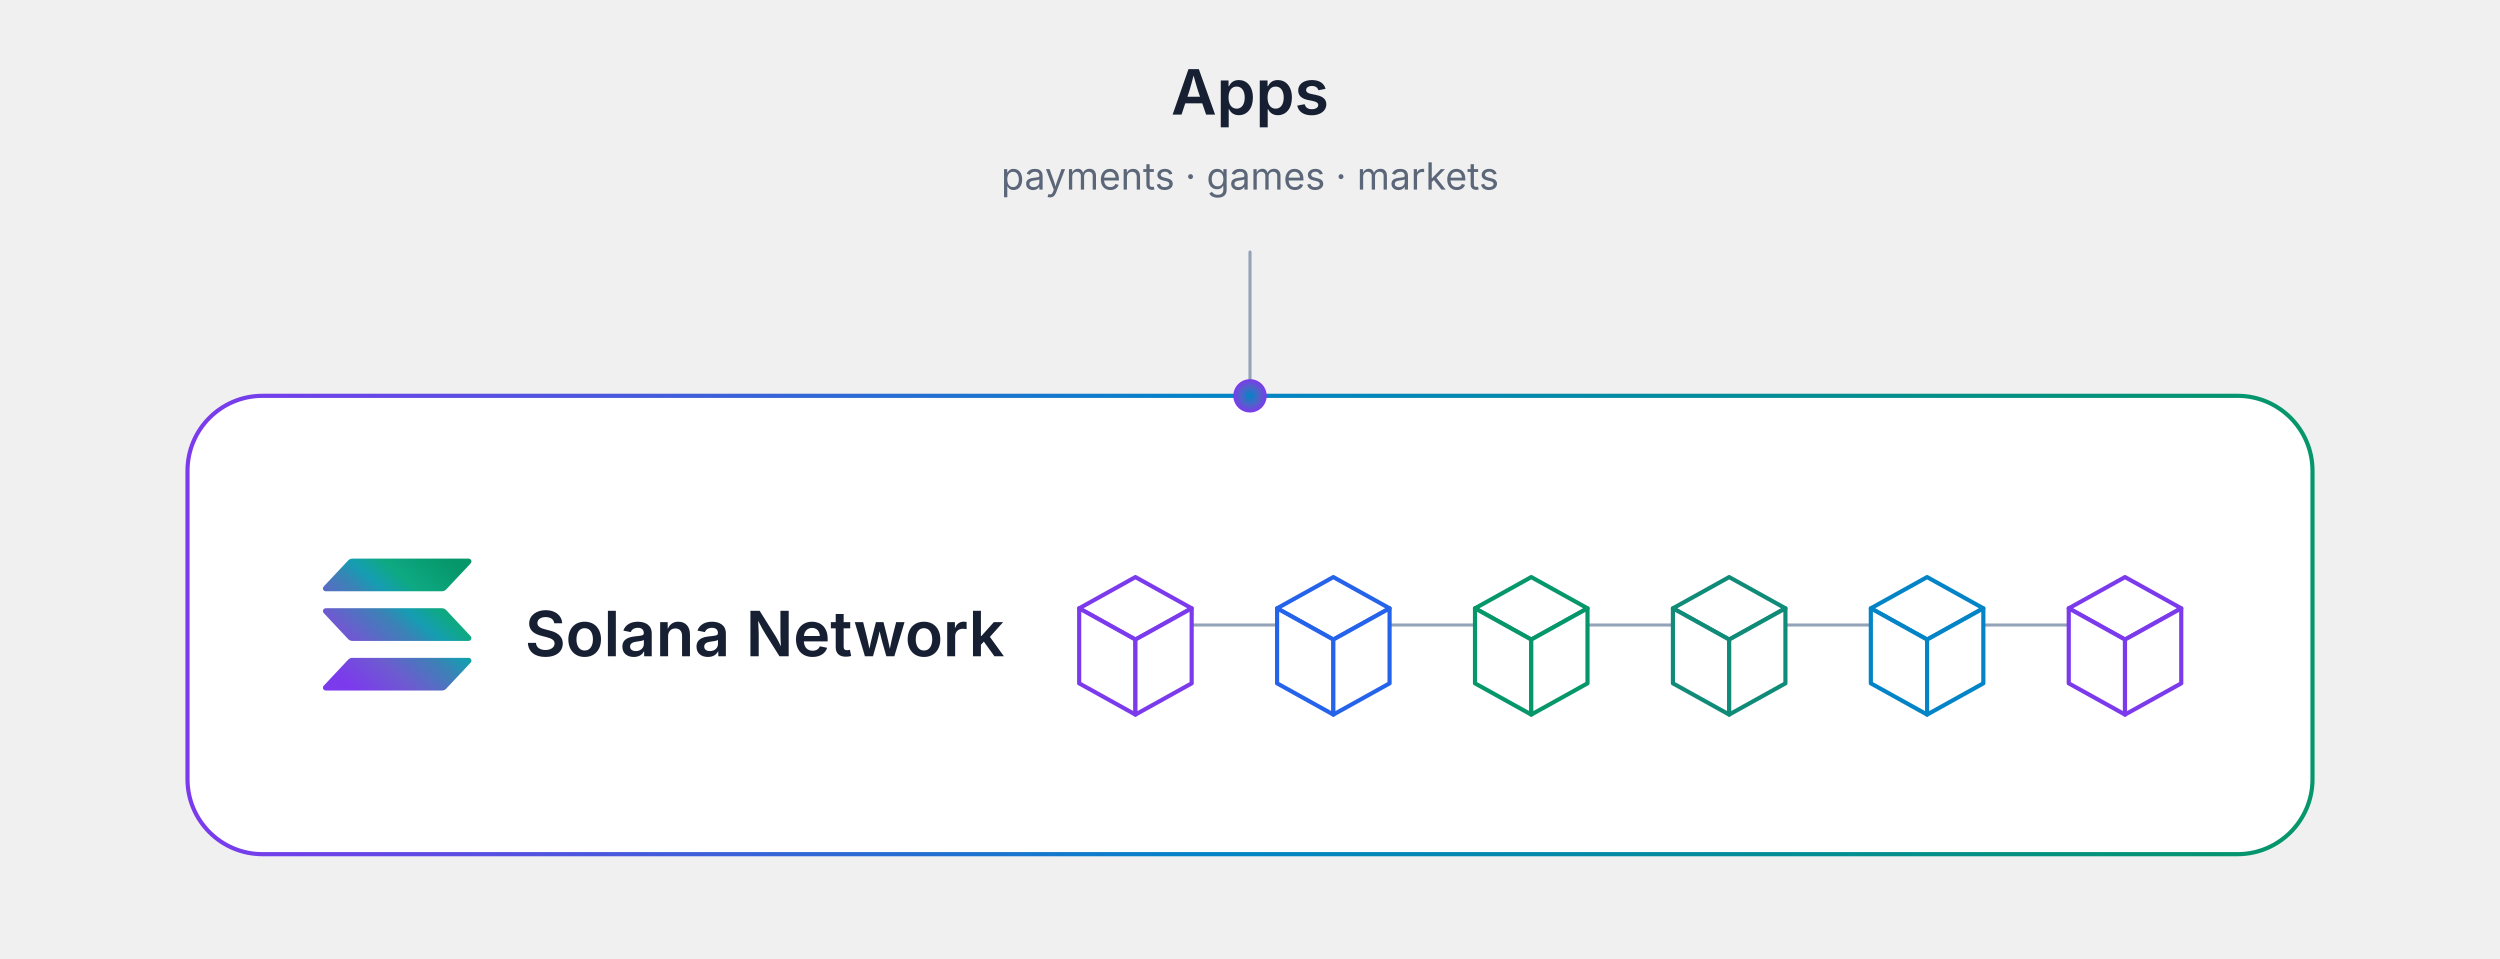
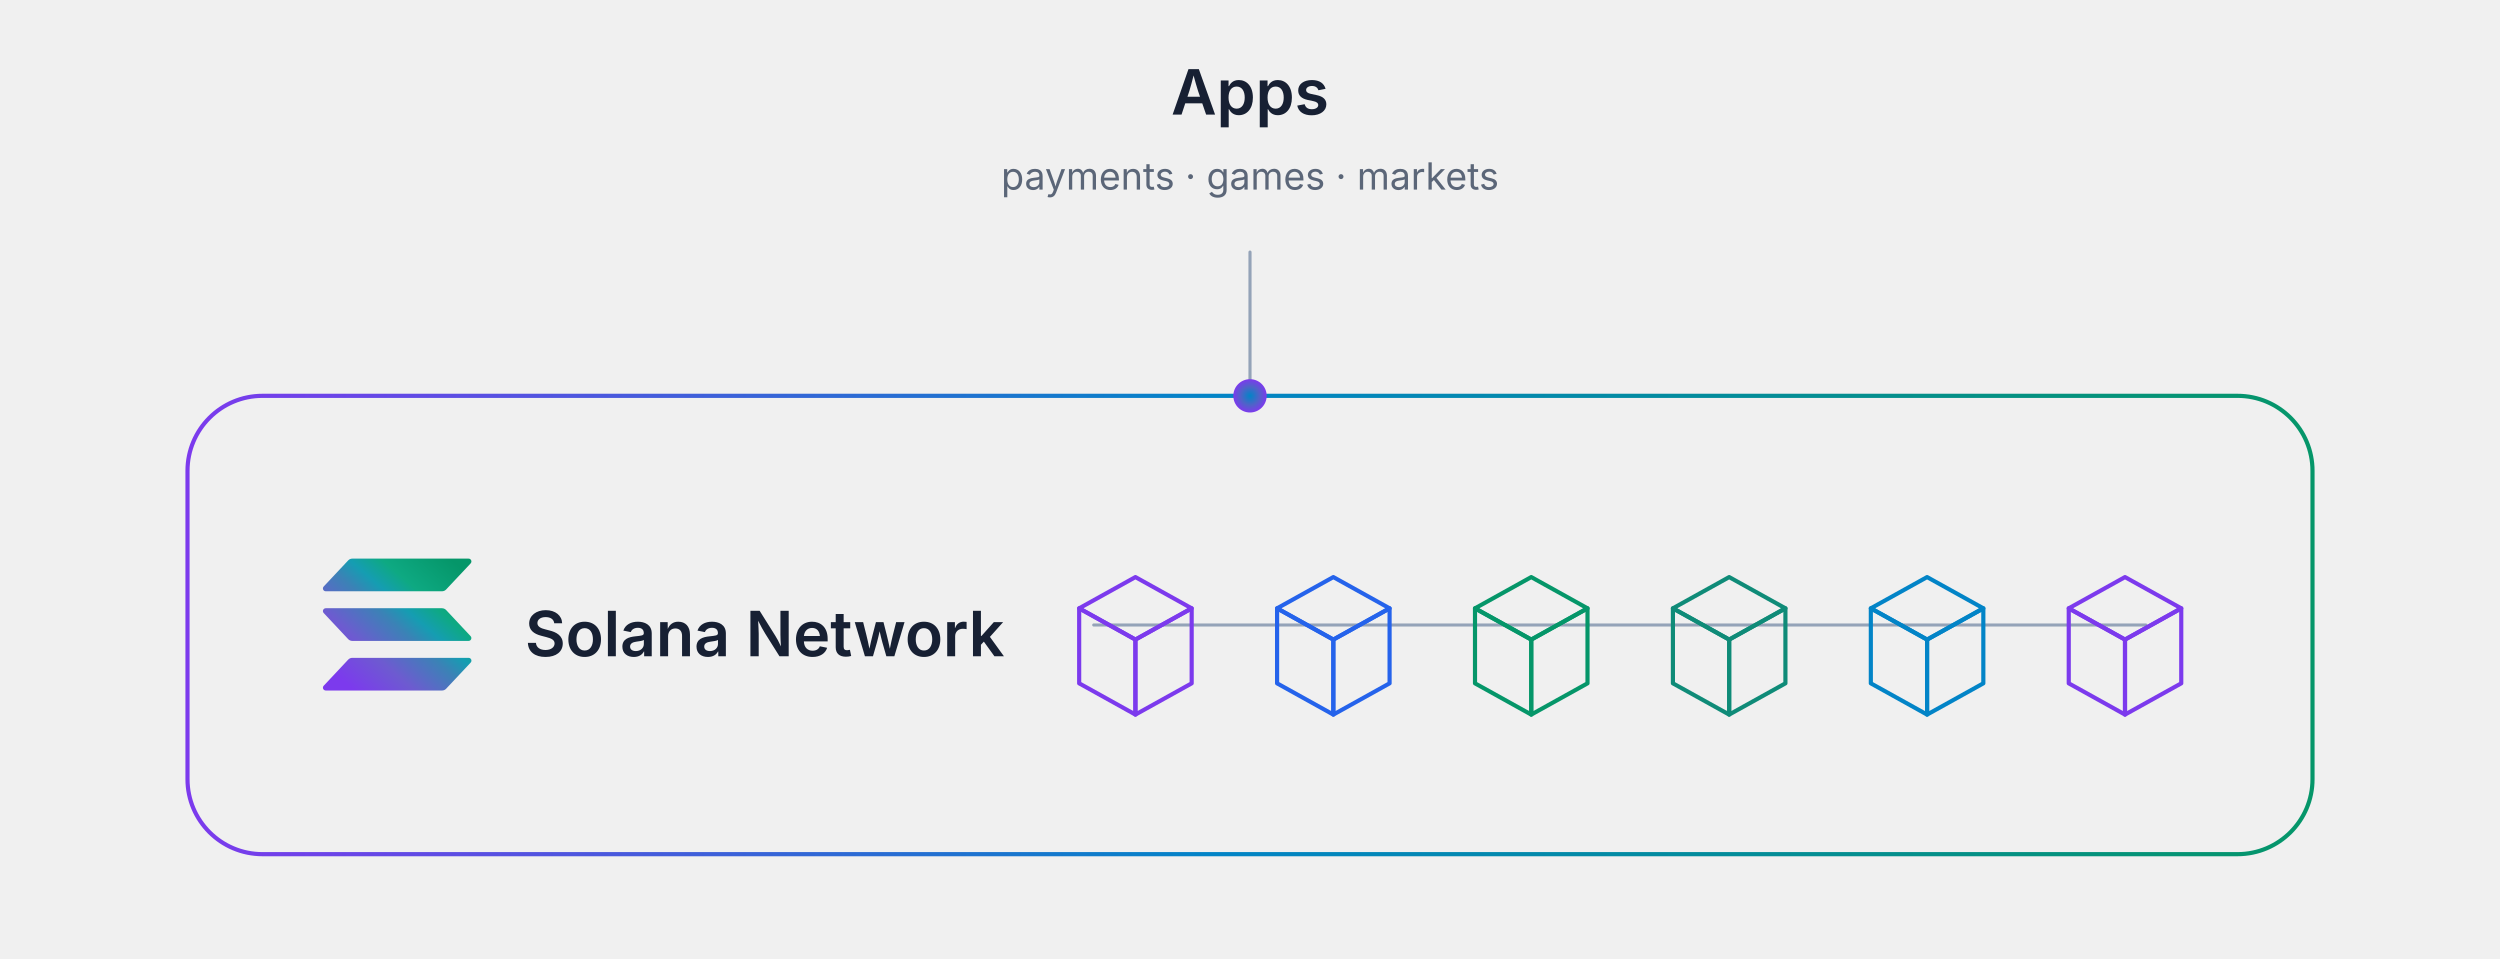
<svg xmlns="http://www.w3.org/2000/svg" width="1200" height="460" viewBox="0 0 1200 460" role="img" aria-labelledby="title desc">
  <defs>
    <linearGradient id="network-gradient" x1="90" y1="230" x2="1110" y2="230" gradientUnits="userSpaceOnUse">
      <stop stop-color="#7c3aed" />
      <stop offset=".48" stop-color="#0284c7" />
      <stop offset="1" stop-color="#059669" />
    </linearGradient>
    <linearGradient id="solana-mark-gradient" x1="2.561" y1="27.642" x2="27.258" y2="-.397" gradientUnits="userSpaceOnUse">
      <stop offset=".08" stop-color="#7c3aed" />
      <stop offset=".3" stop-color="#6d5bd0" />
      <stop offset=".5" stop-color="#3b82b6" />
      <stop offset=".6" stop-color="#159db2" />
      <stop offset=".72" stop-color="#0ea982" />
      <stop offset=".97" stop-color="#059669" />
    </linearGradient>
    <radialGradient id="connection-gradient">
      <stop stop-color="#0284c7" />
      <stop offset=".55" stop-color="#4f63c8" />
      <stop offset="1" stop-color="#7c3aed" />
    </radialGradient>
  </defs>
  <style>
-     .heading{fill:#172033;font:600 30px Diatype,Inter,ui-sans-serif,system-ui,sans-serif}.body{fill:#5b6678;font:18px Diatype,Inter,ui-sans-serif,system-ui,sans-serif}.connector{fill:none;stroke:#94a3b8;stroke-width:1.5;stroke-linecap:round}.node{fill:#ffffff;stroke-width:2;stroke-linejoin:round}
+     .heading{fill:#172033;font:600 30px Diatype,Inter,ui-sans-serif,system-ui,sans-serif}.body{fill:#5b6678;font:18px Diatype,Inter,ui-sans-serif,system-ui,sans-serif}.connector{fill:none;stroke:#94a3b8;stroke-width:1.5;stroke-linecap:round}.node{fill:none;stroke-width:2;stroke-linejoin:round}
  </style>
  <text class="heading" x="600" y="55" text-anchor="middle">Apps</text>
  <text class="body" x="600" y="91" text-anchor="middle">payments · games · markets</text>
  <path class="connector" d="M600 121V190" />
-   <rect x="90" y="190" width="1020" height="220" rx="36" fill="#ffffff" stroke="url(#network-gradient)" stroke-width="2" />
+   <rect x="90" y="190" width="1020" height="220" rx="36" fill="none" stroke="url(#network-gradient)" stroke-width="2" />
  <circle cx="600" cy="190" r="8" fill="url(#connection-gradient)" />
  <path d="m30.179 21.3-5.008 5.332a1.143 1.143 0 0 1-.848.368H.583a.59.59 0 0 1-.535-.348.568.568 0 0 1-.04-.328.593.593 0 0 1 .148-.298l5.002-5.332a1.141 1.141 0 0 1 .848-.368h23.74a.574.574 0 0 1 .43.971l.003.003ZM25.17 10.56a1.192 1.192 0 0 0-.848-.368H.583a.59.59 0 0 0-.535.349.569.569 0 0 0-.04.328c.02.112.071.213.148.297l5.002 5.335c.107.115.24.208.384.27.147.064.303.095.464.098h23.74a.574.574 0 0 0 .529-.348.569.569 0 0 0-.108-.623l-5-5.335.003-.003ZM.582 6.73h23.74a1.2 1.2 0 0 0 .464-.096c.147-.064.277-.154.384-.272L30.18 1.03a.579.579 0 0 0-.107-.881.571.571 0 0 0-.323-.09H6.006c-.158 0-.317.034-.464.095a1.126 1.126 0 0 0-.384.273L.156 5.759a.582.582 0 0 0-.108.625.59.59 0 0 0 .534.348V6.73Z" fill="url(#solana-mark-gradient)" transform="translate(155 268) scale(2.35)" />
  <text class="heading" x="252" y="315">Solana Network</text>
  <path class="connector" d="M525 300H1030" />
  <g class="node" stroke="#7c3aed" transform="translate(545 277)">
    <path d="M0 0 27 15 0 30-27 15Z" />
    <path d="M-27 15 0 30V66L-27 51Z" />
    <path d="M27 15 0 30V66L27 51Z" />
  </g>
  <g class="node" stroke="#2563eb" transform="translate(640 277)">
    <path d="M0 0 27 15 0 30-27 15Z" />
    <path d="M-27 15 0 30V66L-27 51Z" />
    <path d="M27 15 0 30V66L27 51Z" />
  </g>
  <g class="node" stroke="#059669" transform="translate(735 277)">
    <path d="M0 0 27 15 0 30-27 15Z" />
    <path d="M-27 15 0 30V66L-27 51Z" />
    <path d="M27 15 0 30V66L27 51Z" />
  </g>
  <g class="node" stroke="#0f8b78" transform="translate(830 277)">
    <path d="M0 0 27 15 0 30-27 15Z" />
    <path d="M-27 15 0 30V66L-27 51Z" />
    <path d="M27 15 0 30V66L27 51Z" />
  </g>
  <g class="node" stroke="#0284c7" transform="translate(925 277)">
    <path d="M0 0 27 15 0 30-27 15Z" />
    <path d="M-27 15 0 30V66L-27 51Z" />
    <path d="M27 15 0 30V66L27 51Z" />
  </g>
  <g class="node" stroke="#7c3aed" transform="translate(1020 277)">
    <path d="M0 0 27 15 0 30-27 15Z" />
    <path d="M-27 15 0 30V66L-27 51Z" />
    <path d="M27 15 0 30V66L27 51Z" />
  </g>
</svg>
